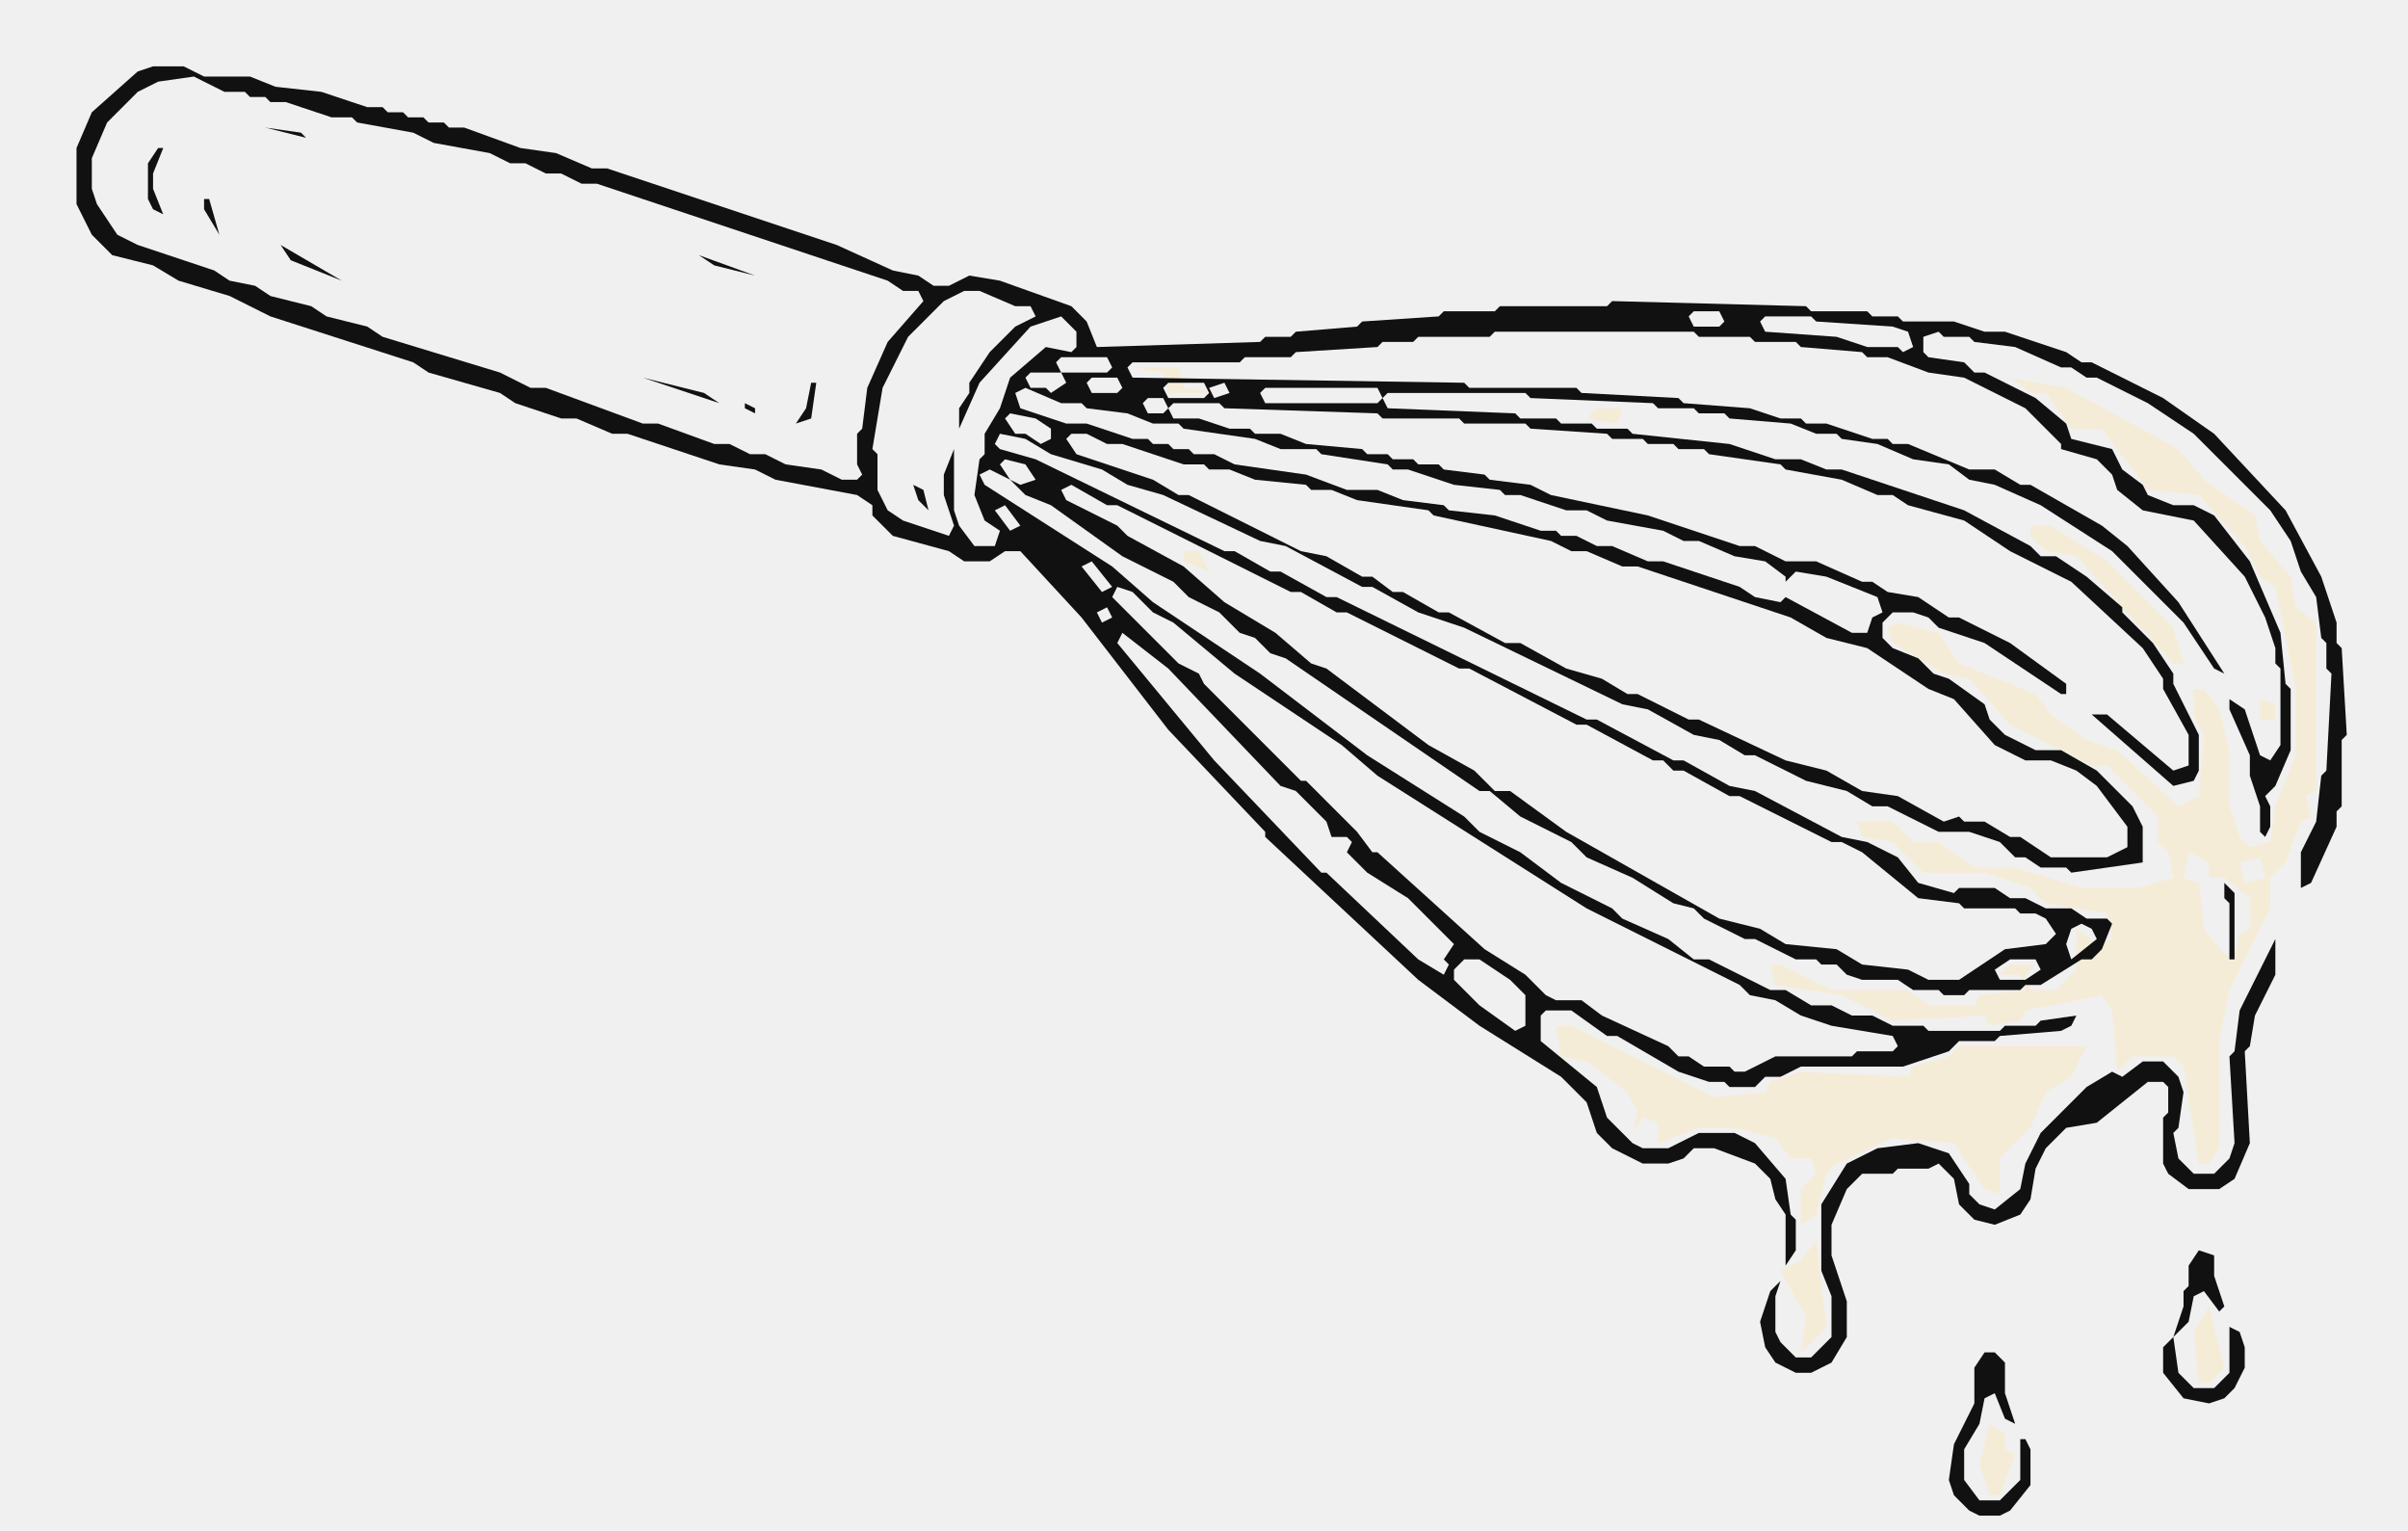
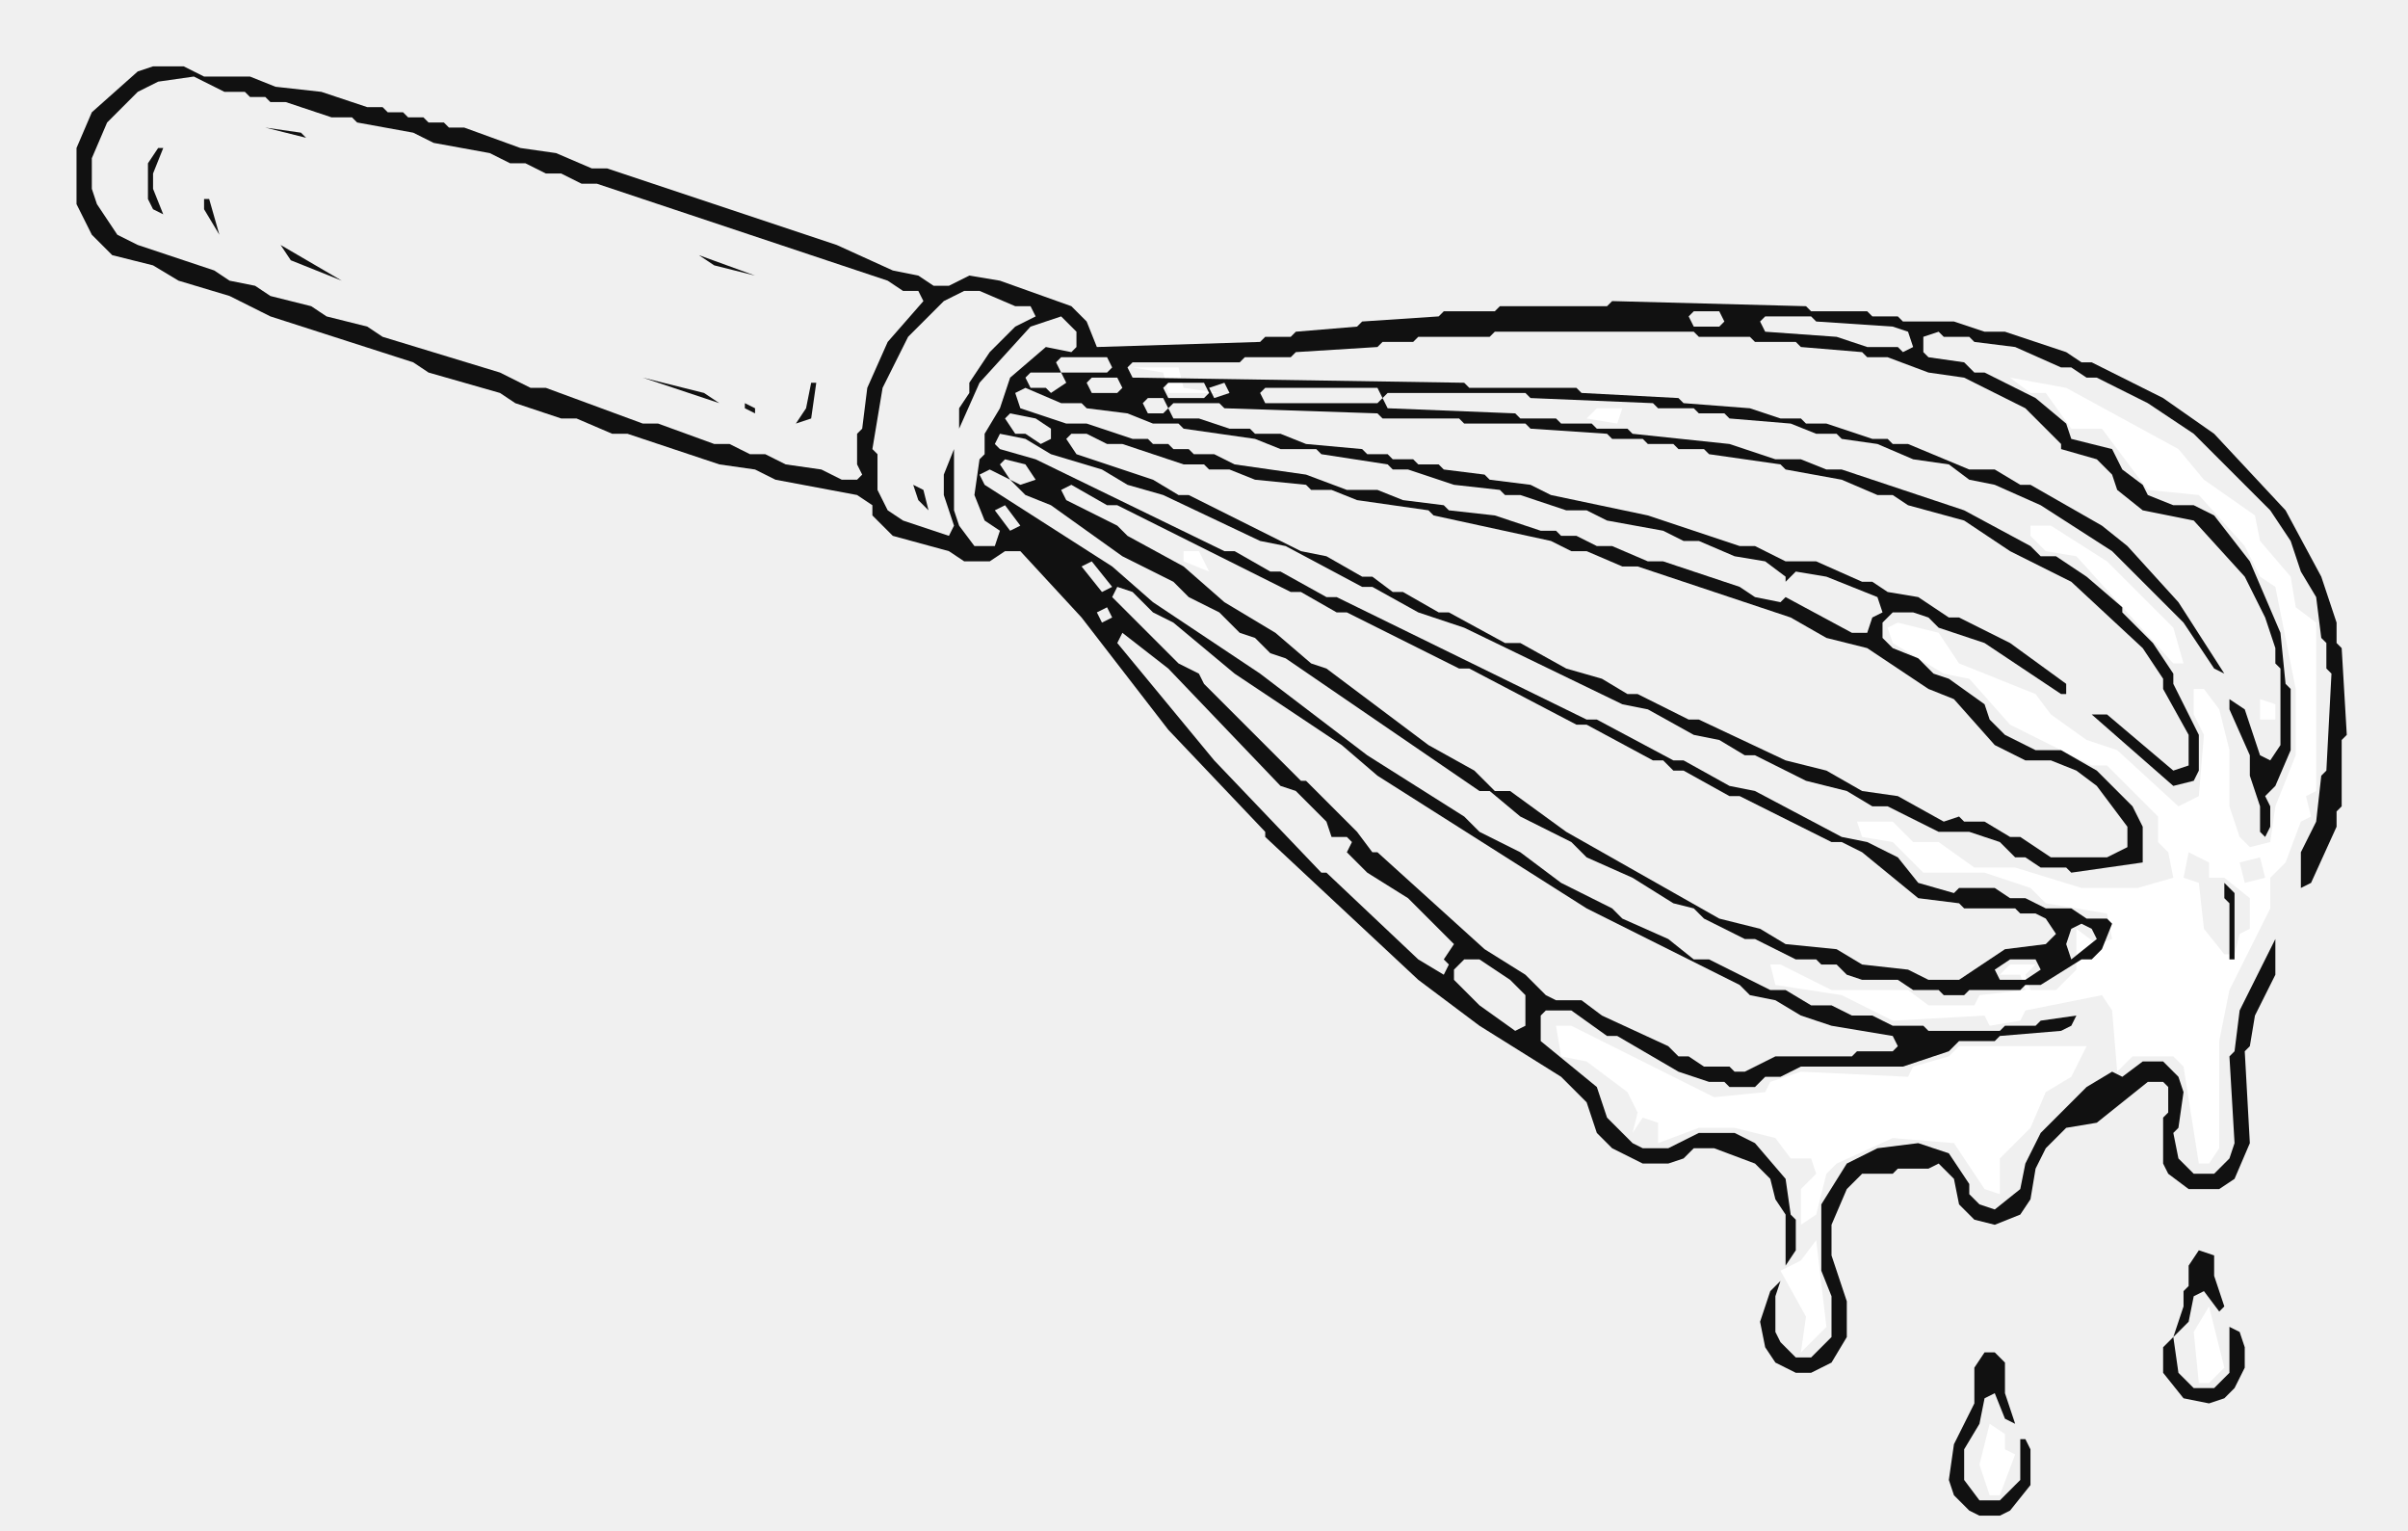
<svg xmlns="http://www.w3.org/2000/svg" width="472" height="300" viewBox="0 0 472 300">
-   <path d="M 390 279 L 388 287 L 390 293 L 392 293 L 395 285 L 393 284 L 393 281 Z M 433 256 L 430 261 L 431 271 L 433 271 L 436 268 Z M 356 243 L 353 247 L 349 249 L 354 258 L 353 265 L 358 260 Z M 305 201 L 306 207 L 311 208 L 319 214 L 321 218 L 320 222 L 322 219 L 325 220 L 325 224 L 333 221 L 340 221 L 348 223 L 351 227 L 355 227 L 356 230 L 353 233 L 353 240 L 356 238 L 358 230 L 360 228 L 371 223 L 383 224 L 389 233 L 392 234 L 392 227 L 398 221 L 401 214 L 406 211 L 409 205 L 384 205 L 382 207 L 375 209 L 374 211 L 353 210 L 347 212 L 346 214 L 336 215 L 308 201 Z M 439 169 L 443 168 L 444 172 L 440 173 Z M 429 167 L 433 169 L 433 172 L 436 172 L 441 176 L 441 182 L 439 183 L 438 187 L 436 187 L 432 182 L 431 173 L 428 172 Z M 443 137 L 443 141 L 446 141 L 446 138 Z M 232 108 L 232 110 L 237 112 L 235 108 Z M 398 103 L 398 105 L 401 108 L 407 109 L 426 130 L 428 130 L 426 123 L 413 110 L 402 103 Z M 311 82 L 317 83 L 318 80 L 313 80 Z M 394 74 L 398 77 L 401 77 L 406 84 L 412 84 L 421 96 L 431 97 L 440 107 L 443 113 L 446 115 L 450 135 L 450 148 L 446 158 L 445 165 L 441 166 L 439 164 L 437 158 L 437 147 L 435 139 L 432 135 L 430 135 L 430 140 L 432 144 L 431 156 L 427 158 L 415 147 L 409 145 L 402 140 L 399 136 L 384 130 L 380 124 L 372 122 L 370 123 L 371 126 L 381 132 L 386 133 L 394 142 L 410 150 L 413 150 L 423 160 L 423 165 L 425 167 L 426 172 L 419 174 L 408 174 L 395 170 L 387 170 L 380 165 L 375 165 L 371 161 L 364 161 L 365 164 L 371 165 L 377 171 L 389 171 L 398 174 L 401 177 L 413 179 L 414 184 L 411 185 L 407 182 L 407 190 L 403 194 L 398 194 L 397 191 L 399 189 L 394 189 L 392 191 L 396 191 L 397 194 L 388 195 L 387 197 L 378 197 L 374 194 L 359 194 L 349 189 L 347 189 L 348 193 L 361 195 L 371 200 L 389 199 L 390 201 L 396 200 L 397 198 L 412 195 L 414 198 L 415 210 L 418 207 L 426 207 L 428 209 L 431 228 L 433 228 L 435 225 L 435 204 L 437 194 L 445 178 L 445 172 L 448 169 L 451 161 L 453 160 L 452 156 L 454 155 L 454 122 L 450 119 L 449 113 L 443 106 L 442 101 L 432 94 L 427 88 L 405 76 Z M 222 72 L 228 73 L 229 77 L 239 77 L 232 76 L 231 72 Z" fill="#f5ecd8" fill-rule="evenodd" />
+   <path d="M 390 279 L 388 287 L 390 293 L 392 293 L 395 285 L 393 284 L 393 281 Z M 433 256 L 430 261 L 431 271 L 433 271 L 436 268 Z M 356 243 L 353 247 L 349 249 L 354 258 L 353 265 L 358 260 Z M 305 201 L 306 207 L 311 208 L 319 214 L 321 218 L 320 222 L 322 219 L 325 220 L 325 224 L 333 221 L 340 221 L 348 223 L 351 227 L 355 227 L 356 230 L 353 233 L 353 240 L 356 238 L 358 230 L 360 228 L 371 223 L 383 224 L 389 233 L 392 234 L 392 227 L 398 221 L 401 214 L 406 211 L 409 205 L 384 205 L 382 207 L 375 209 L 374 211 L 353 210 L 347 212 L 346 214 L 336 215 L 308 201 Z M 439 169 L 443 168 L 444 172 L 440 173 Z M 429 167 L 433 169 L 433 172 L 436 172 L 441 176 L 441 182 L 439 183 L 438 187 L 436 187 L 432 182 L 431 173 L 428 172 Z M 443 137 L 443 141 L 446 141 L 446 138 Z M 232 108 L 232 110 L 237 112 L 235 108 Z M 398 103 L 398 105 L 401 108 L 407 109 L 426 130 L 428 130 L 426 123 L 413 110 L 402 103 Z M 311 82 L 317 83 L 318 80 L 313 80 Z M 394 74 L 398 77 L 401 77 L 406 84 L 412 84 L 421 96 L 431 97 L 440 107 L 443 113 L 446 115 L 450 135 L 450 148 L 446 158 L 445 165 L 441 166 L 439 164 L 437 158 L 437 147 L 435 139 L 432 135 L 430 135 L 430 140 L 432 144 L 431 156 L 427 158 L 415 147 L 409 145 L 402 140 L 399 136 L 384 130 L 380 124 L 372 122 L 370 123 L 371 126 L 381 132 L 386 133 L 394 142 L 410 150 L 413 150 L 423 160 L 423 165 L 425 167 L 426 172 L 419 174 L 408 174 L 395 170 L 387 170 L 380 165 L 375 165 L 371 161 L 364 161 L 365 164 L 371 165 L 377 171 L 389 171 L 398 174 L 401 177 L 413 179 L 414 184 L 411 185 L 407 182 L 407 190 L 403 194 L 398 194 L 397 191 L 399 189 L 394 189 L 392 191 L 396 191 L 397 194 L 388 195 L 387 197 L 378 197 L 374 194 L 359 194 L 349 189 L 347 189 L 348 193 L 361 195 L 371 200 L 389 199 L 390 201 L 396 200 L 397 198 L 412 195 L 414 198 L 415 210 L 418 207 L 426 207 L 428 209 L 431 228 L 433 228 L 435 225 L 435 204 L 437 194 L 445 178 L 445 172 L 448 169 L 451 161 L 453 160 L 452 156 L 454 155 L 454 122 L 450 119 L 449 113 L 443 106 L 442 101 L 432 94 L 427 88 L 405 76 Z M 222 72 L 228 73 L 229 77 L 239 77 L 232 76 L 231 72 Z" fill="#ffffff" fill-rule="evenodd" />
  <path d="M 389 265 L 387 268 L 387 275 L 383 283 L 382 290 L 383 293 L 386 296 L 388 297 L 392 297 L 394 296 L 398 291 L 398 284 L 397 282 L 396 282 L 396 290 L 392 294 L 388 294 L 385 290 L 385 284 L 388 279 L 389 274 L 391 273 L 393 278 L 395 279 L 393 273 L 393 267 L 391 265 Z M 431 245 L 429 248 L 429 252 L 428 253 L 428 256 L 426 262 L 424 264 L 424 269 L 428 274 L 433 275 L 436 274 L 438 272 L 440 268 L 440 264 L 439 261 L 437 260 L 437 269 L 434 272 L 430 272 L 427 269 L 426 262 L 429 259 L 430 254 L 432 253 L 435 257 L 436 256 L 434 250 L 434 246 Z M 391 190 L 394 188 L 399 188 L 400 190 L 397 192 L 392 192 Z M 285 190 L 287 188 L 290 188 L 296 192 L 299 195 L 299 201 L 297 202 L 290 197 L 285 192 Z M 446 184 L 439 198 L 438 206 L 437 207 L 438 224 L 437 227 L 434 230 L 430 230 L 427 227 L 426 222 L 427 221 L 428 214 L 427 211 L 424 208 L 420 208 L 416 211 L 414 210 L 409 213 L 400 222 L 397 228 L 396 233 L 391 237 L 388 236 L 386 234 L 386 232 L 382 226 L 376 224 L 368 225 L 362 228 L 357 236 L 357 249 L 359 254 L 359 262 L 355 266 L 352 266 L 349 263 L 348 261 L 348 254 L 349 251 L 347 253 L 345 259 L 346 264 L 348 267 L 352 269 L 355 269 L 359 267 L 362 262 L 362 255 L 359 246 L 359 240 L 362 233 L 365 230 L 371 230 L 372 229 L 378 229 L 380 228 L 383 231 L 384 236 L 387 239 L 391 240 L 396 238 L 398 235 L 399 229 L 401 225 L 405 221 L 411 220 L 421 212 L 424 212 L 425 213 L 425 218 L 424 219 L 424 228 L 425 230 L 429 233 L 435 233 L 438 231 L 441 224 L 440 206 L 441 205 L 442 199 L 446 191 Z M 408 181 L 410 182 L 411 184 L 406 188 L 405 185 L 406 182 Z M 436 173 L 436 176 L 437 177 L 437 188 L 438 188 L 438 175 Z M 220 124 L 229 131 L 251 154 L 254 155 L 260 161 L 261 164 L 264 164 L 265 165 L 264 167 L 268 171 L 276 176 L 285 185 L 283 188 L 284 189 L 283 191 L 278 188 L 260 171 L 259 171 L 238 149 L 219 126 Z M 215 120 L 217 119 L 218 121 L 216 122 Z M 219 115 L 222 116 L 226 120 L 230 122 L 242 132 L 263 146 L 270 152 L 311 178 L 341 193 L 343 195 L 348 196 L 353 199 L 359 201 L 371 203 L 372 205 L 371 206 L 364 206 L 363 207 L 348 207 L 342 210 L 340 210 L 339 209 L 334 209 L 331 207 L 329 207 L 327 205 L 314 199 L 310 196 L 305 196 L 303 195 L 299 191 L 291 186 L 270 167 L 269 167 L 266 163 L 256 153 L 255 153 L 236 134 L 235 132 L 231 130 L 218 117 Z M 350 114 L 352 112 L 358 113 L 368 117 L 369 120 L 367 121 L 366 124 L 363 124 L 350 117 Z M 212 111 L 214 110 L 218 115 L 216 116 Z M 195 100 L 197 99 L 200 103 L 198 104 Z M 208 96 L 210 95 L 217 99 L 219 99 L 253 116 L 255 116 L 262 120 L 264 120 L 286 131 L 288 131 L 309 142 L 311 142 L 324 149 L 326 149 L 328 151 L 330 151 L 339 156 L 341 156 L 359 165 L 361 165 L 365 167 L 376 176 L 384 177 L 385 178 L 395 178 L 396 179 L 399 179 L 401 180 L 403 183 L 401 185 L 393 186 L 384 192 L 378 192 L 374 190 L 365 189 L 360 186 L 350 185 L 345 182 L 337 180 L 307 163 L 296 155 L 293 155 L 289 151 L 280 146 L 260 131 L 257 130 L 250 124 L 240 118 L 232 111 L 221 105 L 219 103 L 209 98 Z M 179 95 L 180 98 L 182 100 L 181 96 Z M 196 91 L 197 90 L 201 91 L 203 94 L 200 95 L 198 94 Z M 209 86 L 210 85 L 213 85 L 217 87 L 220 87 L 232 91 L 236 91 L 237 92 L 241 92 L 246 94 L 256 95 L 257 96 L 261 96 L 266 98 L 280 100 L 281 101 L 304 106 L 308 108 L 311 108 L 318 111 L 321 111 L 351 121 L 358 125 L 366 127 L 378 135 L 383 137 L 391 146 L 397 149 L 402 149 L 407 151 L 411 154 L 417 162 L 417 166 L 413 168 L 402 168 L 396 164 L 394 164 L 389 161 L 385 161 L 384 160 L 381 161 L 372 156 L 365 155 L 358 151 L 350 149 L 333 141 L 331 141 L 321 136 L 319 136 L 314 133 L 307 131 L 298 126 L 295 126 L 284 120 L 282 120 L 275 116 L 273 116 L 269 113 L 267 113 L 260 109 L 255 108 L 233 97 L 231 97 L 226 94 L 211 89 Z M 197 82 L 198 81 L 203 82 L 206 84 L 206 86 L 204 87 L 201 85 L 199 85 Z M 224 79 L 225 78 L 228 78 L 229 80 L 228 81 L 225 81 Z M 146 79 L 146 80 L 148 81 L 148 80 Z M 247 77 L 248 76 L 270 76 L 271 78 L 270 79 L 248 79 Z M 199 77 L 201 76 L 208 79 L 212 79 L 213 80 L 221 81 L 226 83 L 231 83 L 232 84 L 246 86 L 251 88 L 258 88 L 259 89 L 272 91 L 273 92 L 276 92 L 285 95 L 294 96 L 295 97 L 298 97 L 307 100 L 311 100 L 315 102 L 326 104 L 330 106 L 333 106 L 340 109 L 346 110 L 350 113 L 350 117 L 349 118 L 344 117 L 341 115 L 326 110 L 323 110 L 316 107 L 313 107 L 309 105 L 306 105 L 305 104 L 302 104 L 293 101 L 284 100 L 283 99 L 275 98 L 270 96 L 264 96 L 256 93 L 242 91 L 238 89 L 234 89 L 233 88 L 230 88 L 229 87 L 226 87 L 225 86 L 222 86 L 213 83 L 209 83 L 200 80 Z M 237 76 L 240 75 L 241 77 L 238 78 Z M 228 76 L 229 75 L 236 75 L 237 77 L 236 78 L 229 78 Z M 213 75 L 214 74 L 219 74 L 220 76 L 219 77 L 214 77 Z M 160 75 L 159 75 L 158 80 L 156 83 L 159 82 Z M 201 74 L 202 73 L 208 73 L 209 75 L 206 77 L 205 76 L 202 76 Z M 126 74 L 141 79 L 138 77 Z M 207 71 L 208 70 L 217 70 L 218 72 L 217 73 L 208 73 Z M 345 63 L 346 62 L 355 62 L 356 63 L 371 64 L 374 65 L 375 68 L 373 69 L 372 68 L 366 68 L 360 66 L 346 65 Z M 331 62 L 332 61 L 337 61 L 338 63 L 337 64 L 332 64 Z M 189 57 L 192 57 L 199 60 L 202 60 L 203 62 L 199 64 L 194 69 L 190 75 L 190 77 L 188 80 L 188 84 L 192 75 L 202 64 L 208 62 L 211 65 L 211 68 L 210 69 L 205 68 L 198 74 L 196 80 L 193 85 L 193 89 L 192 90 L 191 97 L 193 102 L 196 104 L 195 107 L 191 107 L 188 103 L 187 100 L 187 88 L 185 93 L 185 97 L 187 103 L 186 105 L 177 102 L 174 100 L 172 96 L 172 89 L 171 88 L 173 76 L 178 66 L 185 59 Z M 137 50 L 140 52 L 148 54 Z M 55 48 L 57 51 L 67 55 Z M 40 39 L 40 41 L 43 46 L 41 39 Z M 31 29 L 29 32 L 29 39 L 30 41 L 32 42 L 30 37 L 30 34 L 32 29 Z M 52 25 L 60 27 L 59 26 Z M 21 24 L 27 18 L 31 16 L 38 15 L 44 18 L 48 18 L 49 19 L 52 19 L 53 20 L 56 20 L 65 23 L 69 23 L 70 24 L 81 26 L 85 28 L 96 30 L 100 32 L 103 32 L 107 34 L 110 34 L 114 36 L 117 36 L 174 55 L 177 57 L 180 57 L 181 59 L 174 67 L 170 76 L 169 84 L 168 85 L 168 91 L 169 93 L 168 94 L 165 94 L 161 92 L 154 91 L 150 89 L 147 89 L 143 87 L 140 87 L 129 83 L 126 83 L 107 76 L 104 76 L 98 73 L 75 66 L 72 64 L 64 62 L 61 60 L 53 58 L 50 56 L 45 55 L 42 53 L 27 48 L 23 46 L 19 40 L 18 37 L 18 31 Z M 15 29 L 15 40 L 18 46 L 22 50 L 30 52 L 35 55 L 45 58 L 53 62 L 81 71 L 84 73 L 98 77 L 101 79 L 110 82 L 113 82 L 120 85 L 123 85 L 141 91 L 148 92 L 152 94 L 168 97 L 171 99 L 171 101 L 175 105 L 186 108 L 189 110 L 194 110 L 197 108 L 200 108 L 212 121 L 229 143 L 248 163 L 248 164 L 278 192 L 290 201 L 306 211 L 311 216 L 313 222 L 316 225 L 322 228 L 327 228 L 330 227 L 332 225 L 336 225 L 344 228 L 347 231 L 348 235 L 350 238 L 350 248 L 352 245 L 352 239 L 351 238 L 350 231 L 344 224 L 340 222 L 333 222 L 327 225 L 322 225 L 320 224 L 315 219 L 313 213 L 302 204 L 302 199 L 303 198 L 308 198 L 315 203 L 317 203 L 329 210 L 335 212 L 338 212 L 339 213 L 344 213 L 346 211 L 349 211 L 353 209 L 373 209 L 382 206 L 384 204 L 391 204 L 392 203 L 404 202 L 406 201 L 407 199 L 400 200 L 399 201 L 393 201 L 392 202 L 378 202 L 377 201 L 371 201 L 367 199 L 363 199 L 359 197 L 355 197 L 350 194 L 347 194 L 335 188 L 332 188 L 327 184 L 318 180 L 316 178 L 306 173 L 298 167 L 290 163 L 287 160 L 268 148 L 247 132 L 226 118 L 218 111 L 193 95 L 192 93 L 194 92 L 198 94 L 201 97 L 206 99 L 220 109 L 230 114 L 233 117 L 239 120 L 243 124 L 246 125 L 249 128 L 252 129 L 290 155 L 292 155 L 298 160 L 308 165 L 311 168 L 320 172 L 328 177 L 332 178 L 334 180 L 342 184 L 344 184 L 352 188 L 356 188 L 357 189 L 360 189 L 362 191 L 365 192 L 372 192 L 375 194 L 380 194 L 381 195 L 385 195 L 386 194 L 396 194 L 397 193 L 400 193 L 408 188 L 410 188 L 412 186 L 414 181 L 413 180 L 409 180 L 406 178 L 401 178 L 397 176 L 394 176 L 391 174 L 384 174 L 383 175 L 376 173 L 372 168 L 366 165 L 361 164 L 344 155 L 339 154 L 330 149 L 328 149 L 313 141 L 311 141 L 262 117 L 260 117 L 251 112 L 249 112 L 242 108 L 240 108 L 203 90 L 196 88 L 195 87 L 196 85 L 201 86 L 206 89 L 216 92 L 221 95 L 228 97 L 247 106 L 252 107 L 267 115 L 269 115 L 278 120 L 287 123 L 318 138 L 323 139 L 332 144 L 337 145 L 342 148 L 344 148 L 354 153 L 362 155 L 367 158 L 370 158 L 380 163 L 386 163 L 392 165 L 395 168 L 397 168 L 400 170 L 405 170 L 406 171 L 420 169 L 420 162 L 418 158 L 411 151 L 404 147 L 399 147 L 393 144 L 390 141 L 389 138 L 382 133 L 379 132 L 376 129 L 371 127 L 369 125 L 369 122 L 371 120 L 375 120 L 378 121 L 380 123 L 389 126 L 404 136 L 405 136 L 405 134 L 394 126 L 384 121 L 382 121 L 376 117 L 370 116 L 367 114 L 365 114 L 356 110 L 350 110 L 344 107 L 341 107 L 323 101 L 304 97 L 300 95 L 292 94 L 291 93 L 283 92 L 282 91 L 278 91 L 277 90 L 273 90 L 272 89 L 268 89 L 267 88 L 256 87 L 251 85 L 246 85 L 245 84 L 241 84 L 235 82 L 230 82 L 229 80 L 230 79 L 239 79 L 240 80 L 270 81 L 271 82 L 286 82 L 287 83 L 299 83 L 300 84 L 315 85 L 316 86 L 322 86 L 323 87 L 328 87 L 329 88 L 334 88 L 335 89 L 349 91 L 350 92 L 361 94 L 368 97 L 371 97 L 374 99 L 385 102 L 394 108 L 406 114 L 420 127 L 424 133 L 424 135 L 429 144 L 429 150 L 426 151 L 413 140 L 410 140 L 426 154 L 430 153 L 431 151 L 431 144 L 426 134 L 426 132 L 422 126 L 416 120 L 416 119 L 409 113 L 403 109 L 400 109 L 398 107 L 385 100 L 361 92 L 358 92 L 353 90 L 348 90 L 339 87 L 320 85 L 319 84 L 313 84 L 312 83 L 306 83 L 305 82 L 298 82 L 297 81 L 272 80 L 271 78 L 272 77 L 299 77 L 300 78 L 324 79 L 325 80 L 332 80 L 333 81 L 338 81 L 339 82 L 351 83 L 356 85 L 360 85 L 361 86 L 368 87 L 375 90 L 382 91 L 386 94 L 391 95 L 400 99 L 414 108 L 428 122 L 434 131 L 436 132 L 427 118 L 417 107 L 412 103 L 398 95 L 396 95 L 391 92 L 386 92 L 374 87 L 371 87 L 370 86 L 367 86 L 358 83 L 354 83 L 353 82 L 349 82 L 343 80 L 330 79 L 329 78 L 310 77 L 309 76 L 288 76 L 287 75 L 222 74 L 221 72 L 222 71 L 243 71 L 244 70 L 253 70 L 254 69 L 270 68 L 271 67 L 277 67 L 278 66 L 292 66 L 293 65 L 332 65 L 333 66 L 343 66 L 344 67 L 352 67 L 353 68 L 365 69 L 366 70 L 370 70 L 378 73 L 385 74 L 397 80 L 404 87 L 404 88 L 411 90 L 414 93 L 415 96 L 420 100 L 430 102 L 440 113 L 444 121 L 446 127 L 446 130 L 447 131 L 447 146 L 445 149 L 443 148 L 440 139 L 437 137 L 437 139 L 441 148 L 441 152 L 443 158 L 443 163 L 444 164 L 445 162 L 445 158 L 444 156 L 446 154 L 449 147 L 449 135 L 448 134 L 447 124 L 441 110 L 434 101 L 430 99 L 426 99 L 421 97 L 420 95 L 416 92 L 414 88 L 406 86 L 405 83 L 399 78 L 389 73 L 387 73 L 385 71 L 378 70 L 377 69 L 377 66 L 380 65 L 381 66 L 386 66 L 387 67 L 395 68 L 404 72 L 406 72 L 409 74 L 411 74 L 421 79 L 430 85 L 445 100 L 449 106 L 451 112 L 454 117 L 455 125 L 456 126 L 456 131 L 457 132 L 456 151 L 455 152 L 454 161 L 451 167 L 451 174 L 453 173 L 458 162 L 458 159 L 459 158 L 459 145 L 460 144 L 459 127 L 458 126 L 458 122 L 455 113 L 448 100 L 434 85 L 424 78 L 410 71 L 408 71 L 405 69 L 393 65 L 389 65 L 383 63 L 373 63 L 372 62 L 367 62 L 366 61 L 355 61 L 354 60 L 316 59 L 315 60 L 294 60 L 293 61 L 283 61 L 282 62 L 267 63 L 266 64 L 254 65 L 253 66 L 248 66 L 247 67 L 215 68 L 213 63 L 210 60 L 196 55 L 190 54 L 186 56 L 183 56 L 180 54 L 175 53 L 164 48 L 119 33 L 116 33 L 109 30 L 102 29 L 91 25 L 88 25 L 87 24 L 84 24 L 83 23 L 80 23 L 79 22 L 76 22 L 75 21 L 72 21 L 63 18 L 54 17 L 49 15 L 40 15 L 36 13 L 30 13 L 27 14 L 18 22 Z" fill="#111111" fill-rule="evenodd" />
</svg>
